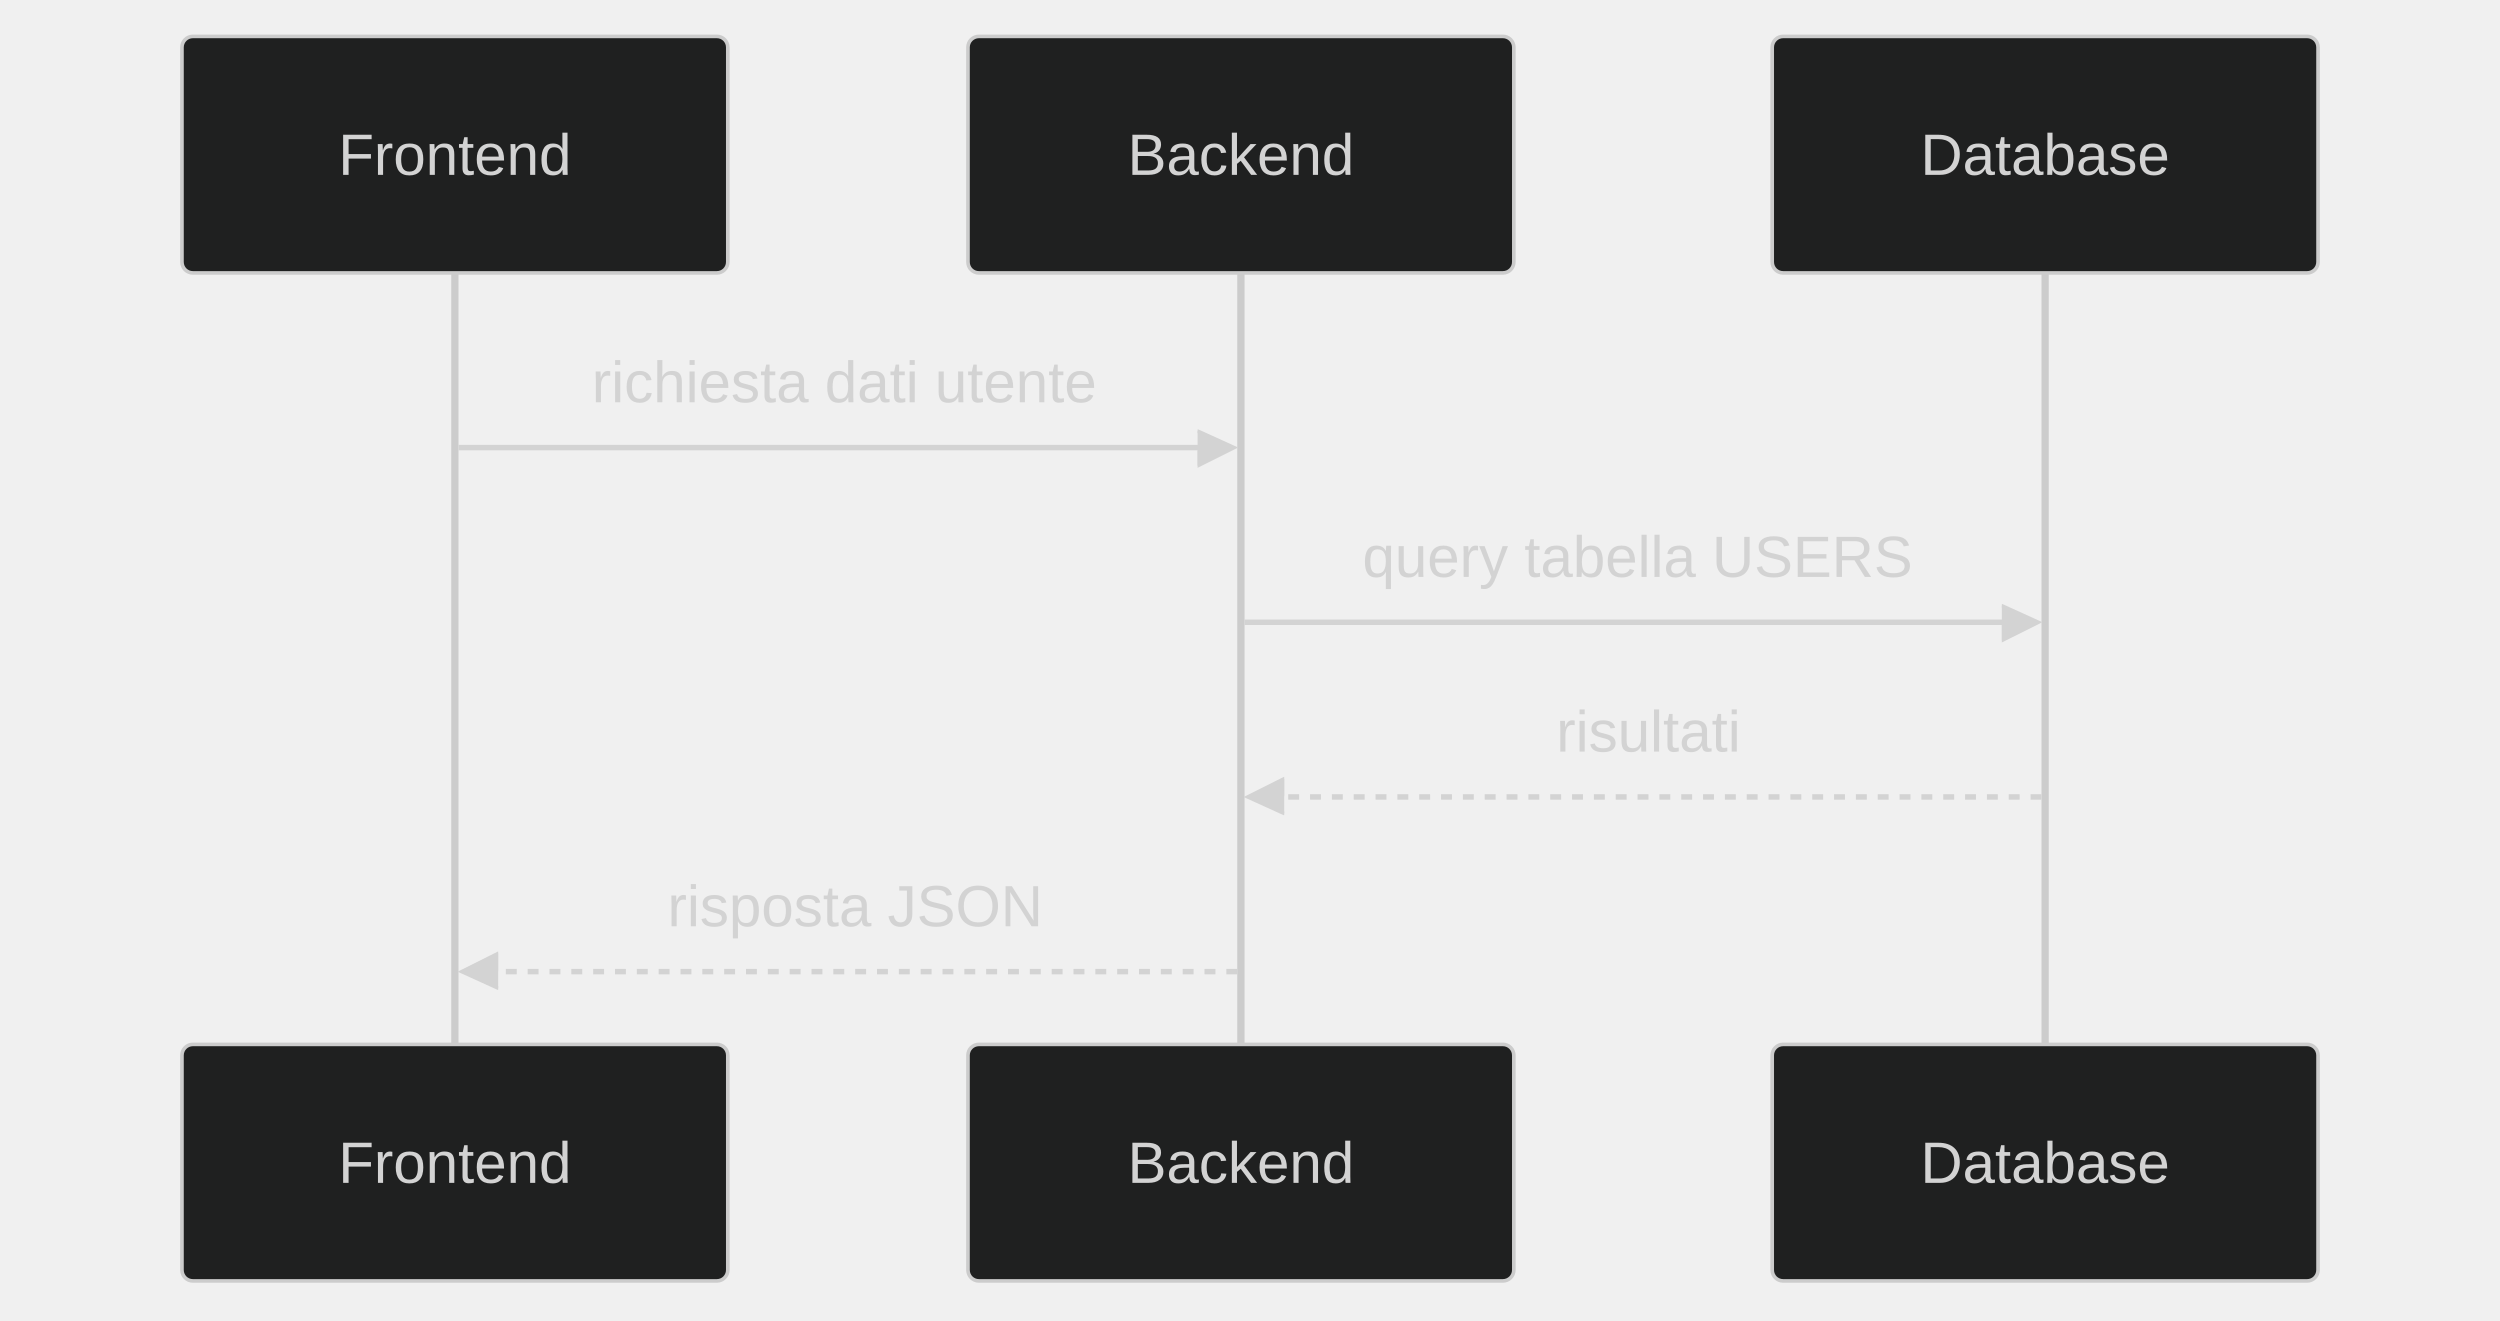
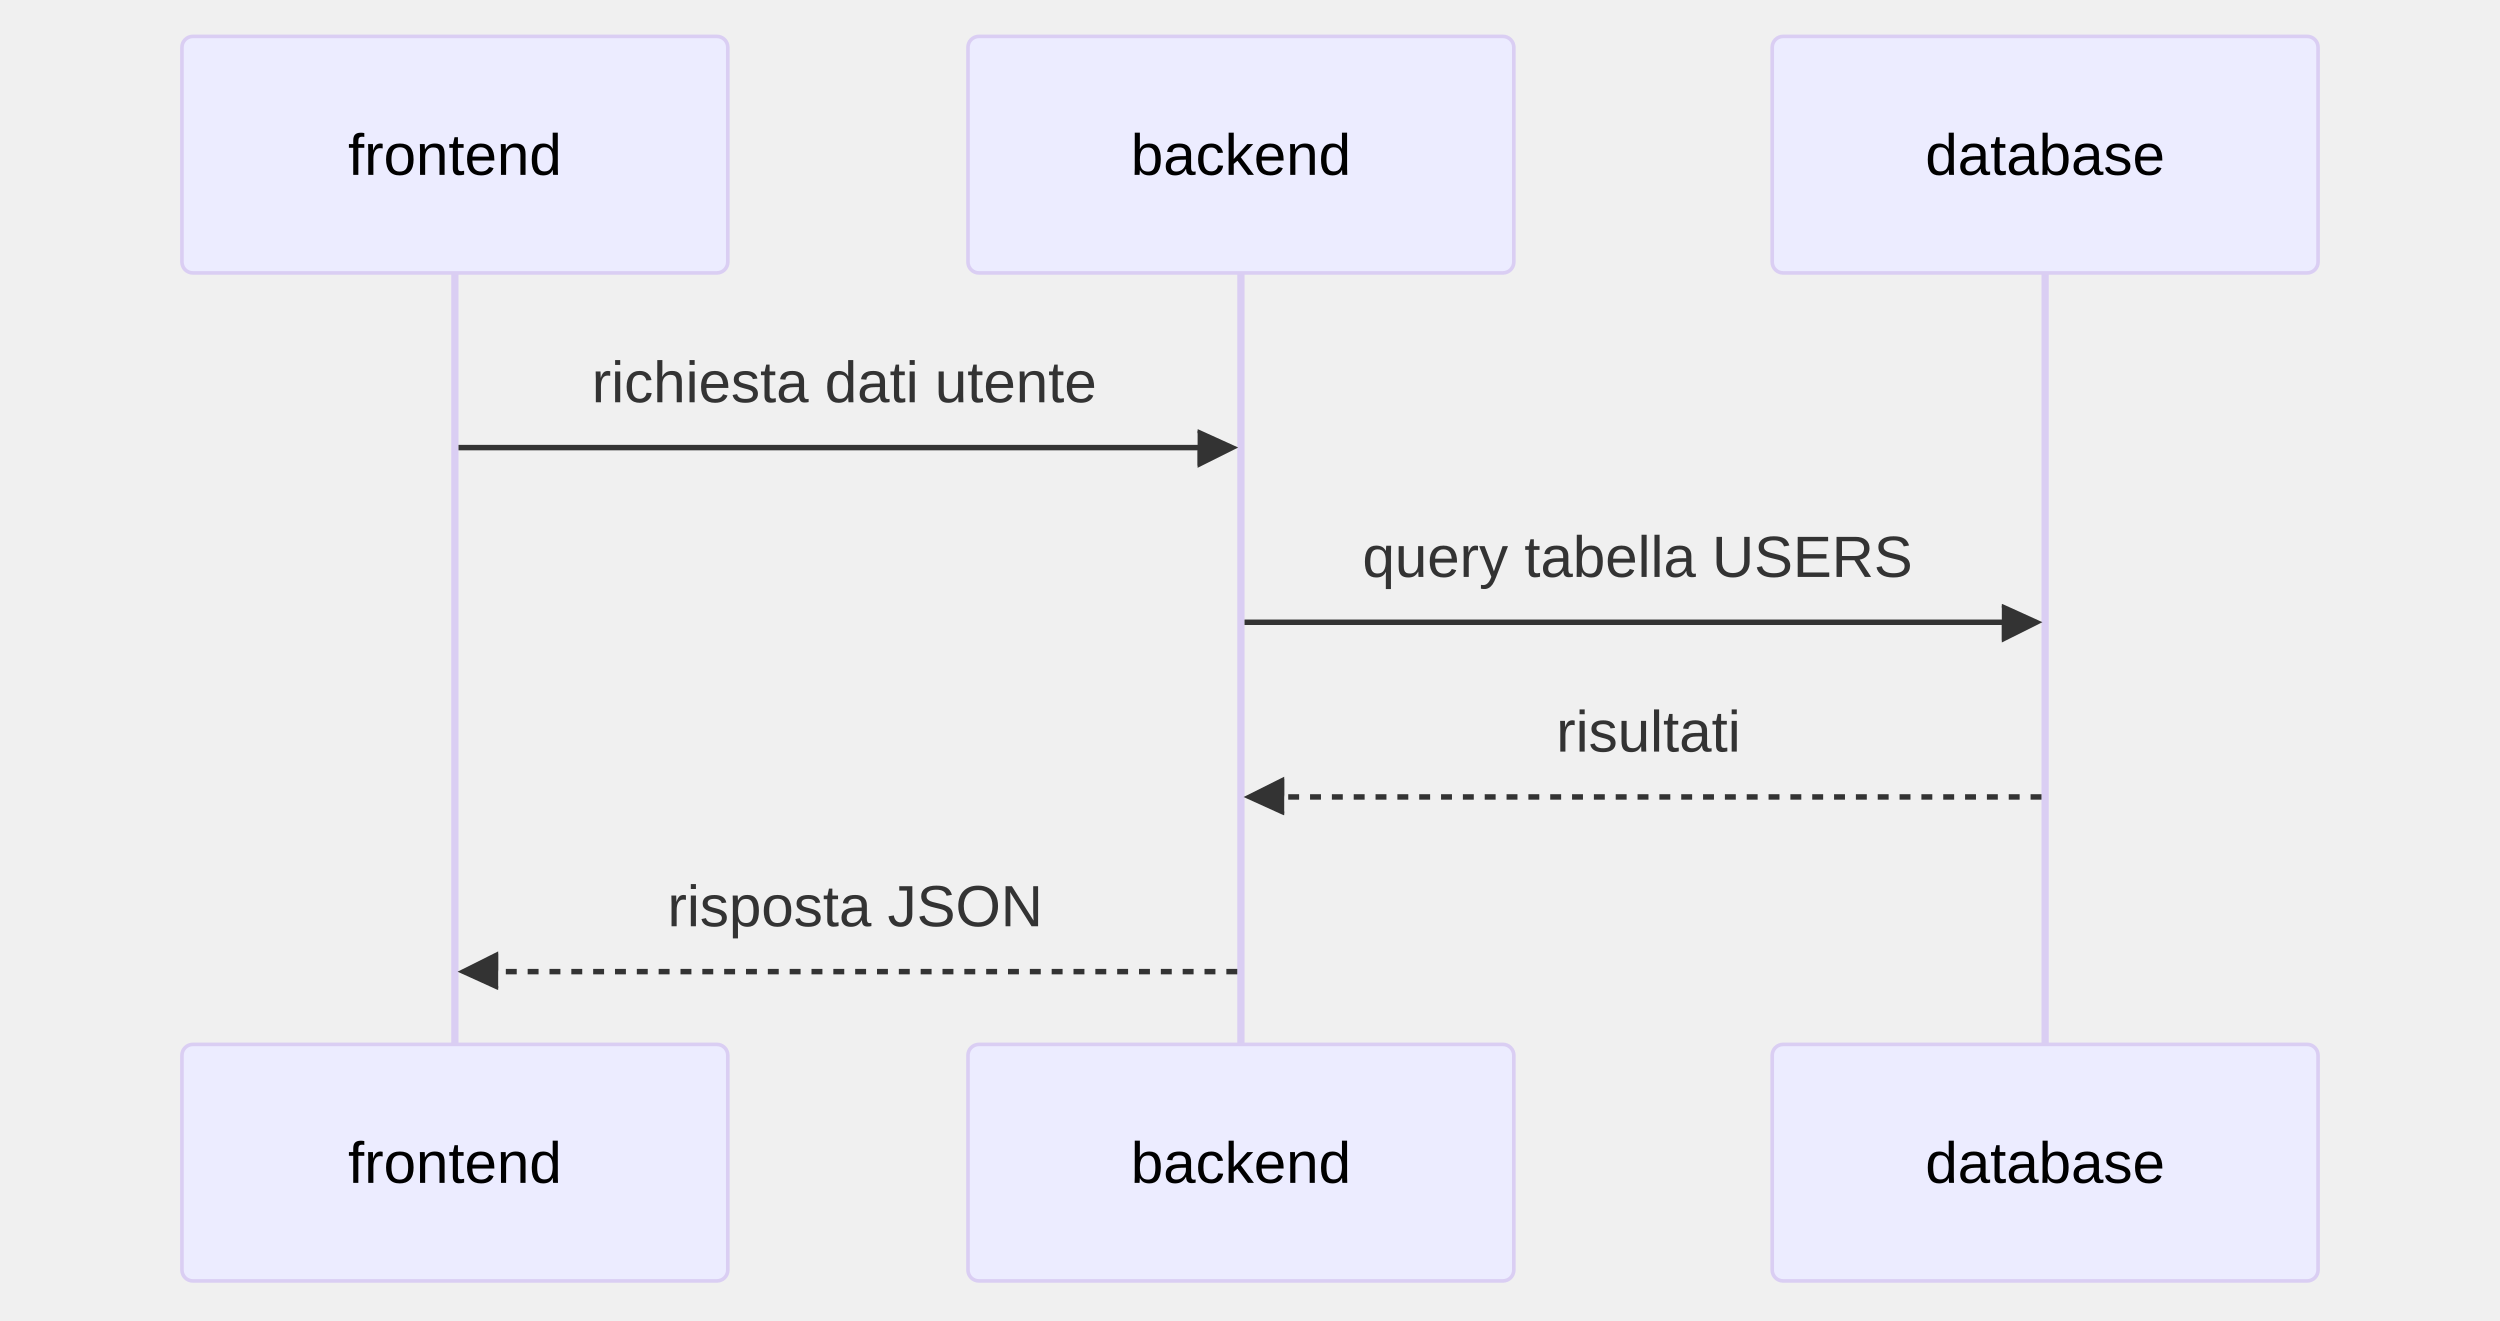
<svg xmlns="http://www.w3.org/2000/svg" aria-roledescription="sequence" role="graphics-document document" viewBox="-50 -10 687 363" style="max-width: 100%;" width="100%" id="graph-div" height="100%">
  <g>
-     <rect class="actor actor-bottom" ry="3" rx="3" name="Database" height="65" width="150" stroke="#666" fill="#eaeaea" y="277" x="437" />
+     <rect class="actor actor-bottom" ry="3" rx="3" name="database" height="65" width="150" stroke="#666" fill="#eaeaea" y="277" x="437" />
    <text class="actor actor-box" alignment-baseline="central" dominant-baseline="central" style="text-anchor: middle; font-size: 16px; font-weight: 400;" y="309.5" x="512">
-       <tspan dy="0" x="512">Database</tspan>
+       <tspan dy="0" x="512">database</tspan>
    </text>
  </g>
  <g>
-     <rect class="actor actor-bottom" ry="3" rx="3" name="Backend" height="65" width="150" stroke="#666" fill="#eaeaea" y="277" x="216" />
+     <rect class="actor actor-bottom" ry="3" rx="3" name="backend" height="65" width="150" stroke="#666" fill="#eaeaea" y="277" x="216" />
    <text class="actor actor-box" alignment-baseline="central" dominant-baseline="central" style="text-anchor: middle; font-size: 16px; font-weight: 400;" y="309.5" x="291">
-       <tspan dy="0" x="291">Backend</tspan>
+       <tspan dy="0" x="291">backend</tspan>
    </text>
  </g>
  <g>
-     <rect class="actor actor-bottom" ry="3" rx="3" name="Frontend" height="65" width="150" stroke="#666" fill="#eaeaea" y="277" x="0" />
+     <rect class="actor actor-bottom" ry="3" rx="3" name="frontend" height="65" width="150" stroke="#666" fill="#eaeaea" y="277" x="0" />
    <text class="actor actor-box" alignment-baseline="central" dominant-baseline="central" style="text-anchor: middle; font-size: 16px; font-weight: 400;" y="309.5" x="75">
-       <tspan dy="0" x="75">Frontend</tspan>
+       <tspan dy="0" x="75">frontend</tspan>
    </text>
  </g>
  <g>
-     <line name="Database" stroke="#999" stroke-width="0.5px" class="actor-line 200" y2="277" x2="512" y1="65" x1="512" id="actor71" />
-     <g id="root-71">
-       <rect class="actor actor-top" ry="3" rx="3" name="Database" height="65" width="150" stroke="#666" fill="#eaeaea" y="0" x="437" />
+     <line name="database" stroke="#999" stroke-width="0.5px" class="actor-line 200" y2="277" x2="512" y1="65" x1="512" id="actor175" />
+     <g id="root-175">
+       <rect class="actor actor-top" ry="3" rx="3" name="database" height="65" width="150" stroke="#666" fill="#eaeaea" y="0" x="437" />
      <text class="actor actor-box" alignment-baseline="central" dominant-baseline="central" style="text-anchor: middle; font-size: 16px; font-weight: 400;" y="32.5" x="512">
-         <tspan dy="0" x="512">Database</tspan>
+         <tspan dy="0" x="512">database</tspan>
      </text>
    </g>
  </g>
  <g>
-     <line name="Backend" stroke="#999" stroke-width="0.5px" class="actor-line 200" y2="277" x2="291" y1="65" x1="291" id="actor70" />
-     <g id="root-70">
-       <rect class="actor actor-top" ry="3" rx="3" name="Backend" height="65" width="150" stroke="#666" fill="#eaeaea" y="0" x="216" />
+     <line name="backend" stroke="#999" stroke-width="0.5px" class="actor-line 200" y2="277" x2="291" y1="65" x1="291" id="actor174" />
+     <g id="root-174">
+       <rect class="actor actor-top" ry="3" rx="3" name="backend" height="65" width="150" stroke="#666" fill="#eaeaea" y="0" x="216" />
      <text class="actor actor-box" alignment-baseline="central" dominant-baseline="central" style="text-anchor: middle; font-size: 16px; font-weight: 400;" y="32.5" x="291">
-         <tspan dy="0" x="291">Backend</tspan>
+         <tspan dy="0" x="291">backend</tspan>
      </text>
    </g>
  </g>
  <g>
-     <line name="Frontend" stroke="#999" stroke-width="0.5px" class="actor-line 200" y2="277" x2="75" y1="65" x1="75" id="actor69" />
-     <g id="root-69">
-       <rect class="actor actor-top" ry="3" rx="3" name="Frontend" height="65" width="150" stroke="#666" fill="#eaeaea" y="0" x="0" />
+     <line name="frontend" stroke="#999" stroke-width="0.5px" class="actor-line 200" y2="277" x2="75" y1="65" x1="75" id="actor173" />
+     <g id="root-173">
+       <rect class="actor actor-top" ry="3" rx="3" name="frontend" height="65" width="150" stroke="#666" fill="#eaeaea" y="0" x="0" />
      <text class="actor actor-box" alignment-baseline="central" dominant-baseline="central" style="text-anchor: middle; font-size: 16px; font-weight: 400;" y="32.5" x="75">
-         <tspan dy="0" x="75">Frontend</tspan>
+         <tspan dy="0" x="75">frontend</tspan>
      </text>
    </g>
  </g>
-   <style>#graph-div{font-family:"trebuchet ms",verdana,arial,sans-serif;font-size:16px;fill:#ccc;}#graph-div .error-icon{fill:#a44141;}#graph-div .error-text{fill:#ddd;stroke:#ddd;}#graph-div .edge-thickness-normal{stroke-width:1px;}#graph-div .edge-thickness-thick{stroke-width:3.5px;}#graph-div .edge-pattern-solid{stroke-dasharray:0;}#graph-div .edge-thickness-invisible{stroke-width:0;fill:none;}#graph-div .edge-pattern-dashed{stroke-dasharray:3;}#graph-div .edge-pattern-dotted{stroke-dasharray:2;}#graph-div .marker{fill:lightgrey;stroke:lightgrey;}#graph-div .marker.cross{stroke:lightgrey;}#graph-div svg{font-family:"trebuchet ms",verdana,arial,sans-serif;font-size:16px;}#graph-div p{margin:0;}#graph-div .actor{stroke:#ccc;fill:#1f2020;}#graph-div text.actor&gt;tspan{fill:lightgrey;stroke:none;}#graph-div .actor-line{stroke:#ccc;}#graph-div .messageLine0{stroke-width:1.5;stroke-dasharray:none;stroke:lightgrey;}#graph-div .messageLine1{stroke-width:1.5;stroke-dasharray:2,2;stroke:lightgrey;}#graph-div #arrowhead path{fill:lightgrey;stroke:lightgrey;}#graph-div .sequenceNumber{fill:black;}#graph-div #sequencenumber{fill:lightgrey;}#graph-div #crosshead path{fill:lightgrey;stroke:lightgrey;}#graph-div .messageText{fill:lightgrey;stroke:none;}#graph-div .labelBox{stroke:#ccc;fill:#1f2020;}#graph-div .labelText,#graph-div .labelText&gt;tspan{fill:lightgrey;stroke:none;}#graph-div .loopText,#graph-div .loopText&gt;tspan{fill:lightgrey;stroke:none;}#graph-div .loopLine{stroke-width:2px;stroke-dasharray:2,2;stroke:#ccc;fill:#ccc;}#graph-div .note{stroke:hsl(180, 0%, 18.353%);fill:hsl(180, 1.587%, 28.353%);}#graph-div .noteText,#graph-div .noteText&gt;tspan{fill:rgb(183.848, 181.552, 181.552);stroke:none;}#graph-div .activation0{fill:hsl(180, 1.587%, 28.353%);stroke:#ccc;}#graph-div .activation1{fill:hsl(180, 1.587%, 28.353%);stroke:#ccc;}#graph-div .activation2{fill:hsl(180, 1.587%, 28.353%);stroke:#ccc;}#graph-div .actorPopupMenu{position:absolute;}#graph-div .actorPopupMenuPanel{position:absolute;fill:#1f2020;box-shadow:0px 8px 16px 0px rgba(0,0,0,0.2);filter:drop-shadow(3px 5px 2px rgb(0 0 0 / 0.4));}#graph-div .actor-man line{stroke:#ccc;fill:#1f2020;}#graph-div .actor-man circle,#graph-div line{stroke:#ccc;fill:#1f2020;stroke-width:2px;}#graph-div :root{--mermaid-font-family:"trebuchet ms",verdana,arial,sans-serif;}</style>
+   <style>#graph-div{font-family:"trebuchet ms",verdana,arial,sans-serif;font-size:16px;fill:#333;}#graph-div .error-icon{fill:#552222;}#graph-div .error-text{fill:#552222;stroke:#552222;}#graph-div .edge-thickness-normal{stroke-width:1px;}#graph-div .edge-thickness-thick{stroke-width:3.5px;}#graph-div .edge-pattern-solid{stroke-dasharray:0;}#graph-div .edge-thickness-invisible{stroke-width:0;fill:none;}#graph-div .edge-pattern-dashed{stroke-dasharray:3;}#graph-div .edge-pattern-dotted{stroke-dasharray:2;}#graph-div .marker{fill:#333333;stroke:#333333;}#graph-div .marker.cross{stroke:#333333;}#graph-div svg{font-family:"trebuchet ms",verdana,arial,sans-serif;font-size:16px;}#graph-div p{margin:0;}#graph-div .actor{stroke:hsl(259.626, 59.777%, 87.902%);fill:#ECECFF;}#graph-div text.actor&gt;tspan{fill:black;stroke:none;}#graph-div .actor-line{stroke:hsl(259.626, 59.777%, 87.902%);}#graph-div .messageLine0{stroke-width:1.5;stroke-dasharray:none;stroke:#333;}#graph-div .messageLine1{stroke-width:1.5;stroke-dasharray:2,2;stroke:#333;}#graph-div #arrowhead path{fill:#333;stroke:#333;}#graph-div .sequenceNumber{fill:white;}#graph-div #sequencenumber{fill:#333;}#graph-div #crosshead path{fill:#333;stroke:#333;}#graph-div .messageText{fill:#333;stroke:none;}#graph-div .labelBox{stroke:hsl(259.626, 59.777%, 87.902%);fill:#ECECFF;}#graph-div .labelText,#graph-div .labelText&gt;tspan{fill:black;stroke:none;}#graph-div .loopText,#graph-div .loopText&gt;tspan{fill:black;stroke:none;}#graph-div .loopLine{stroke-width:2px;stroke-dasharray:2,2;stroke:hsl(259.626, 59.777%, 87.902%);fill:hsl(259.626, 59.777%, 87.902%);}#graph-div .note{stroke:#aaaa33;fill:#fff5ad;}#graph-div .noteText,#graph-div .noteText&gt;tspan{fill:black;stroke:none;}#graph-div .activation0{fill:#f4f4f4;stroke:#666;}#graph-div .activation1{fill:#f4f4f4;stroke:#666;}#graph-div .activation2{fill:#f4f4f4;stroke:#666;}#graph-div .actorPopupMenu{position:absolute;}#graph-div .actorPopupMenuPanel{position:absolute;fill:#ECECFF;box-shadow:0px 8px 16px 0px rgba(0,0,0,0.2);filter:drop-shadow(3px 5px 2px rgb(0 0 0 / 0.4));}#graph-div .actor-man line{stroke:hsl(259.626, 59.777%, 87.902%);fill:#ECECFF;}#graph-div .actor-man circle,#graph-div line{stroke:hsl(259.626, 59.777%, 87.902%);fill:#ECECFF;stroke-width:2px;}#graph-div :root{--mermaid-font-family:"trebuchet ms",verdana,arial,sans-serif;}</style>
  <g />
  <defs>
    <symbol height="24" width="24" id="computer">
      <path d="M2 2v13h20v-13h-20zm18 11h-16v-9h16v9zm-10.228 6l.466-1h3.524l.467 1h-4.457zm14.228 3h-24l2-6h2.104l-1.33 4h18.45l-1.297-4h2.073l2 6zm-5-10h-14v-7h14v7z" transform="scale(.5)" />
    </symbol>
  </defs>
  <defs>
    <symbol clip-rule="evenodd" fill-rule="evenodd" id="database">
      <path d="M12.258.001l.256.004.255.005.253.008.251.01.249.012.247.015.246.016.242.019.241.02.239.023.236.024.233.027.231.028.229.031.225.032.223.034.22.036.217.038.214.04.211.041.208.043.205.045.201.046.198.048.194.05.191.051.187.053.183.054.18.056.175.057.172.059.168.06.163.061.16.063.155.064.15.066.074.033.073.033.071.034.07.034.069.035.068.035.067.035.066.035.064.036.064.036.062.036.06.036.06.037.058.037.058.037.055.038.055.038.053.038.052.038.051.039.05.039.048.039.047.039.045.04.044.04.043.04.041.04.04.041.039.041.037.041.036.041.034.041.033.042.032.042.03.042.029.042.027.042.026.043.024.043.023.043.021.043.02.043.018.044.017.043.015.044.013.044.012.044.011.045.009.044.007.045.006.045.004.045.002.045.001.045v17l-.001.045-.002.045-.004.045-.006.045-.007.045-.009.044-.011.045-.012.044-.013.044-.015.044-.017.043-.018.044-.02.043-.021.043-.023.043-.024.043-.026.043-.027.042-.029.042-.03.042-.032.042-.033.042-.034.041-.036.041-.037.041-.039.041-.04.041-.041.04-.043.04-.044.04-.045.04-.047.039-.048.039-.05.039-.051.039-.052.038-.053.038-.055.038-.055.038-.058.037-.058.037-.06.037-.06.036-.062.036-.064.036-.064.036-.066.035-.067.035-.068.035-.069.035-.07.034-.071.034-.073.033-.074.033-.15.066-.155.064-.16.063-.163.061-.168.06-.172.059-.175.057-.18.056-.183.054-.187.053-.191.051-.194.05-.198.048-.201.046-.205.045-.208.043-.211.041-.214.04-.217.038-.22.036-.223.034-.225.032-.229.031-.231.028-.233.027-.236.024-.239.023-.241.02-.242.019-.246.016-.247.015-.249.012-.251.01-.253.008-.255.005-.256.004-.258.001-.258-.001-.256-.004-.255-.005-.253-.008-.251-.01-.249-.012-.247-.015-.245-.016-.243-.019-.241-.02-.238-.023-.236-.024-.234-.027-.231-.028-.228-.031-.226-.032-.223-.034-.22-.036-.217-.038-.214-.04-.211-.041-.208-.043-.204-.045-.201-.046-.198-.048-.195-.05-.19-.051-.187-.053-.184-.054-.179-.056-.176-.057-.172-.059-.167-.06-.164-.061-.159-.063-.155-.064-.151-.066-.074-.033-.072-.033-.072-.034-.07-.034-.069-.035-.068-.035-.067-.035-.066-.035-.064-.036-.063-.036-.062-.036-.061-.036-.06-.037-.058-.037-.057-.037-.056-.038-.055-.038-.053-.038-.052-.038-.051-.039-.049-.039-.049-.039-.046-.039-.046-.04-.044-.04-.043-.04-.041-.04-.04-.041-.039-.041-.037-.041-.036-.041-.034-.041-.033-.042-.032-.042-.03-.042-.029-.042-.027-.042-.026-.043-.024-.043-.023-.043-.021-.043-.02-.043-.018-.044-.017-.043-.015-.044-.013-.044-.012-.044-.011-.045-.009-.044-.007-.045-.006-.045-.004-.045-.002-.045-.001-.045v-17l.001-.045.002-.045.004-.045.006-.045.007-.045.009-.044.011-.045.012-.044.013-.044.015-.044.017-.043.018-.044.02-.043.021-.043.023-.043.024-.043.026-.043.027-.042.029-.042.03-.042.032-.042.033-.042.034-.041.036-.041.037-.041.039-.041.04-.041.041-.04.043-.04.044-.04.046-.04.046-.039.049-.039.049-.039.051-.039.052-.038.053-.038.055-.038.056-.038.057-.037.058-.037.06-.037.061-.036.062-.036.063-.036.064-.036.066-.035.067-.035.068-.035.069-.035.07-.034.072-.034.072-.033.074-.033.151-.066.155-.064.159-.063.164-.061.167-.06.172-.059.176-.057.179-.056.184-.054.187-.053.19-.051.195-.05.198-.048.201-.046.204-.045.208-.043.211-.041.214-.04.217-.038.22-.036.223-.034.226-.032.228-.031.231-.028.234-.027.236-.024.238-.023.241-.02.243-.019.245-.016.247-.015.249-.012.251-.01.253-.008.255-.005.256-.004.258-.001.258.001zm-9.258 20.499v.01l.001.021.003.021.004.022.005.021.006.022.007.022.009.023.01.022.011.023.012.023.013.023.015.023.016.024.017.023.018.024.019.024.021.024.022.025.023.024.024.025.052.049.056.05.061.051.066.051.07.051.075.051.079.052.084.052.088.052.092.052.097.052.102.051.105.052.11.052.114.051.119.051.123.051.127.05.131.05.135.05.139.048.144.049.147.047.152.047.155.047.16.045.163.045.167.043.171.043.176.041.178.041.183.039.187.039.19.037.194.035.197.035.202.033.204.031.209.03.212.029.216.027.219.025.222.024.226.021.23.02.233.018.236.016.24.015.243.012.246.01.249.008.253.005.256.004.259.001.26-.001.257-.004.254-.005.25-.008.247-.011.244-.012.241-.014.237-.016.233-.018.231-.021.226-.021.224-.024.22-.026.216-.027.212-.028.21-.031.205-.031.202-.034.198-.034.194-.036.191-.037.187-.039.183-.04.179-.04.175-.042.172-.043.168-.044.163-.045.16-.046.155-.046.152-.047.148-.048.143-.049.139-.049.136-.05.131-.05.126-.05.123-.051.118-.052.114-.051.11-.052.106-.052.101-.052.096-.052.092-.052.088-.053.083-.051.079-.052.074-.052.07-.051.065-.051.06-.051.056-.05.051-.05.023-.024.023-.025.021-.024.02-.024.019-.024.018-.024.017-.024.015-.023.014-.024.013-.023.012-.023.01-.023.01-.022.008-.022.006-.022.006-.022.004-.022.004-.021.001-.021.001-.021v-4.127l-.077.055-.08.053-.083.054-.085.053-.087.052-.09.052-.093.051-.095.05-.097.05-.1.049-.102.049-.105.048-.106.047-.109.047-.111.046-.114.045-.115.045-.118.044-.12.043-.122.042-.124.042-.126.041-.128.04-.13.04-.132.038-.134.038-.135.037-.138.037-.139.035-.142.035-.143.034-.144.033-.147.032-.148.031-.15.03-.151.03-.153.029-.154.027-.156.027-.158.026-.159.025-.161.024-.162.023-.163.022-.165.021-.166.02-.167.019-.169.018-.169.017-.171.016-.173.015-.173.014-.175.013-.175.012-.177.011-.178.01-.179.008-.179.008-.181.006-.182.005-.182.004-.184.003-.184.002h-.37l-.184-.002-.184-.003-.182-.004-.182-.005-.181-.006-.179-.008-.179-.008-.178-.01-.176-.011-.176-.012-.175-.013-.173-.014-.172-.015-.171-.016-.17-.017-.169-.018-.167-.019-.166-.02-.165-.021-.163-.022-.162-.023-.161-.024-.159-.025-.157-.026-.156-.027-.155-.027-.153-.029-.151-.03-.15-.03-.148-.031-.146-.032-.145-.033-.143-.034-.141-.035-.14-.035-.137-.037-.136-.037-.134-.038-.132-.038-.13-.04-.128-.04-.126-.041-.124-.042-.122-.042-.12-.044-.117-.043-.116-.045-.113-.045-.112-.046-.109-.047-.106-.047-.105-.048-.102-.049-.1-.049-.097-.05-.095-.05-.093-.052-.09-.051-.087-.052-.085-.053-.083-.054-.08-.054-.077-.054v4.127zm0-5.654v.011l.001.021.003.021.004.021.005.022.006.022.007.022.009.022.01.022.011.023.012.023.013.023.015.024.016.023.017.024.018.024.019.024.021.024.022.024.023.025.024.024.052.05.056.05.061.05.066.051.07.051.075.052.079.051.084.052.088.052.092.052.097.052.102.052.105.052.11.051.114.051.119.052.123.05.127.051.131.05.135.049.139.049.144.048.147.048.152.047.155.046.16.045.163.045.167.044.171.042.176.042.178.04.183.04.187.038.19.037.194.036.197.034.202.033.204.032.209.03.212.028.216.027.219.025.222.024.226.022.23.02.233.018.236.016.24.014.243.012.246.01.249.008.253.006.256.003.259.001.26-.001.257-.003.254-.006.25-.008.247-.01.244-.012.241-.015.237-.016.233-.018.231-.02.226-.022.224-.024.22-.025.216-.027.212-.029.21-.03.205-.032.202-.033.198-.035.194-.036.191-.037.187-.039.183-.039.179-.041.175-.042.172-.043.168-.044.163-.045.16-.045.155-.047.152-.047.148-.048.143-.048.139-.05.136-.049.131-.05.126-.051.123-.051.118-.051.114-.052.11-.052.106-.052.101-.052.096-.052.092-.052.088-.052.083-.052.079-.052.074-.051.07-.052.065-.051.06-.05.056-.051.051-.049.023-.025.023-.024.021-.025.02-.024.019-.024.018-.024.017-.024.015-.023.014-.023.013-.024.012-.022.01-.023.01-.023.008-.022.006-.022.006-.022.004-.021.004-.022.001-.021.001-.021v-4.139l-.077.054-.08.054-.083.054-.085.052-.087.053-.09.051-.093.051-.095.051-.097.05-.1.049-.102.049-.105.048-.106.047-.109.047-.111.046-.114.045-.115.044-.118.044-.12.044-.122.042-.124.042-.126.041-.128.04-.13.039-.132.039-.134.038-.135.037-.138.036-.139.036-.142.035-.143.033-.144.033-.147.033-.148.031-.15.03-.151.03-.153.028-.154.028-.156.027-.158.026-.159.025-.161.024-.162.023-.163.022-.165.021-.166.02-.167.019-.169.018-.169.017-.171.016-.173.015-.173.014-.175.013-.175.012-.177.011-.178.009-.179.009-.179.007-.181.007-.182.005-.182.004-.184.003-.184.002h-.37l-.184-.002-.184-.003-.182-.004-.182-.005-.181-.007-.179-.007-.179-.009-.178-.009-.176-.011-.176-.012-.175-.013-.173-.014-.172-.015-.171-.016-.17-.017-.169-.018-.167-.019-.166-.02-.165-.021-.163-.022-.162-.023-.161-.024-.159-.025-.157-.026-.156-.027-.155-.028-.153-.028-.151-.03-.15-.03-.148-.031-.146-.033-.145-.033-.143-.033-.141-.035-.14-.036-.137-.036-.136-.037-.134-.038-.132-.039-.13-.039-.128-.04-.126-.041-.124-.042-.122-.043-.12-.043-.117-.044-.116-.044-.113-.046-.112-.046-.109-.046-.106-.047-.105-.048-.102-.049-.1-.049-.097-.05-.095-.051-.093-.051-.09-.051-.087-.053-.085-.052-.083-.054-.08-.054-.077-.054v4.139zm0-5.666v.011l.001.02.003.022.004.021.005.022.006.021.007.022.009.023.01.022.011.023.012.023.013.023.015.023.016.024.017.024.018.023.019.024.021.025.022.024.023.024.024.025.052.05.056.05.061.05.066.051.07.051.075.052.079.051.084.052.088.052.092.052.097.052.102.052.105.051.11.052.114.051.119.051.123.051.127.05.131.05.135.05.139.049.144.048.147.048.152.047.155.046.16.045.163.045.167.043.171.043.176.042.178.04.183.04.187.038.19.037.194.036.197.034.202.033.204.032.209.03.212.028.216.027.219.025.222.024.226.021.23.02.233.018.236.017.24.014.243.012.246.01.249.008.253.006.256.003.259.001.26-.001.257-.003.254-.006.25-.008.247-.01.244-.013.241-.014.237-.016.233-.018.231-.02.226-.022.224-.024.22-.025.216-.027.212-.029.21-.03.205-.032.202-.033.198-.035.194-.036.191-.037.187-.039.183-.039.179-.041.175-.042.172-.043.168-.044.163-.045.16-.045.155-.047.152-.047.148-.048.143-.049.139-.049.136-.049.131-.051.126-.05.123-.051.118-.052.114-.051.11-.052.106-.052.101-.052.096-.052.092-.052.088-.052.083-.052.079-.052.074-.052.07-.051.065-.051.06-.051.056-.05.051-.049.023-.025.023-.025.021-.024.02-.024.019-.024.018-.024.017-.024.015-.023.014-.024.013-.023.012-.023.01-.022.01-.023.008-.022.006-.022.006-.022.004-.022.004-.021.001-.021.001-.021v-4.153l-.077.054-.08.054-.083.053-.085.053-.087.053-.09.051-.093.051-.095.051-.097.05-.1.049-.102.048-.105.048-.106.048-.109.046-.111.046-.114.046-.115.044-.118.044-.12.043-.122.043-.124.042-.126.041-.128.04-.13.039-.132.039-.134.038-.135.037-.138.036-.139.036-.142.034-.143.034-.144.033-.147.032-.148.032-.15.03-.151.03-.153.028-.154.028-.156.027-.158.026-.159.024-.161.024-.162.023-.163.023-.165.021-.166.02-.167.019-.169.018-.169.017-.171.016-.173.015-.173.014-.175.013-.175.012-.177.01-.178.01-.179.009-.179.007-.181.006-.182.006-.182.004-.184.003-.184.001-.185.001-.185-.001-.184-.001-.184-.003-.182-.004-.182-.006-.181-.006-.179-.007-.179-.009-.178-.01-.176-.01-.176-.012-.175-.013-.173-.014-.172-.015-.171-.016-.17-.017-.169-.018-.167-.019-.166-.02-.165-.021-.163-.023-.162-.023-.161-.024-.159-.024-.157-.026-.156-.027-.155-.028-.153-.028-.151-.03-.15-.03-.148-.032-.146-.032-.145-.033-.143-.034-.141-.034-.14-.036-.137-.036-.136-.037-.134-.038-.132-.039-.13-.039-.128-.041-.126-.041-.124-.041-.122-.043-.12-.043-.117-.044-.116-.044-.113-.046-.112-.046-.109-.046-.106-.048-.105-.048-.102-.048-.1-.05-.097-.049-.095-.051-.093-.051-.09-.052-.087-.052-.085-.053-.083-.053-.08-.054-.077-.054v4.153zm8.74-8.179l-.257.004-.254.005-.25.008-.247.011-.244.012-.241.014-.237.016-.233.018-.231.021-.226.022-.224.023-.22.026-.216.027-.212.028-.21.031-.205.032-.202.033-.198.034-.194.036-.191.038-.187.038-.183.04-.179.041-.175.042-.172.043-.168.043-.163.045-.16.046-.155.046-.152.048-.148.048-.143.048-.139.049-.136.05-.131.05-.126.051-.123.051-.118.051-.114.052-.11.052-.106.052-.101.052-.096.052-.092.052-.088.052-.083.052-.079.052-.074.051-.07.052-.065.051-.06.05-.056.05-.051.05-.023.025-.023.024-.021.024-.02.025-.019.024-.018.024-.017.023-.015.024-.014.023-.013.023-.012.023-.01.023-.01.022-.008.022-.006.023-.006.021-.004.022-.004.021-.001.021-.001.021.001.021.001.021.004.021.004.022.006.021.006.023.008.022.01.022.01.023.012.023.013.023.014.023.015.024.017.023.018.024.019.024.02.025.021.024.023.024.023.025.051.05.056.05.06.05.065.051.07.052.074.051.079.052.083.052.088.052.092.052.096.052.101.052.106.052.11.052.114.052.118.051.123.051.126.051.131.05.136.05.139.049.143.048.148.048.152.048.155.046.16.046.163.045.168.043.172.043.175.042.179.041.183.04.187.038.191.038.194.036.198.034.202.033.205.032.21.031.212.028.216.027.22.026.224.023.226.022.231.021.233.018.237.016.241.014.244.012.247.011.25.008.254.005.257.004.26.001.26-.001.257-.004.254-.005.25-.008.247-.011.244-.012.241-.014.237-.016.233-.018.231-.021.226-.022.224-.023.22-.026.216-.027.212-.028.21-.031.205-.032.202-.033.198-.034.194-.036.191-.038.187-.038.183-.04.179-.041.175-.042.172-.043.168-.043.163-.045.16-.046.155-.046.152-.048.148-.048.143-.048.139-.049.136-.05.131-.05.126-.051.123-.051.118-.051.114-.052.11-.052.106-.052.101-.052.096-.052.092-.052.088-.052.083-.052.079-.052.074-.051.07-.052.065-.051.06-.05.056-.05.051-.05.023-.025.023-.024.021-.024.02-.025.019-.024.018-.024.017-.023.015-.024.014-.023.013-.023.012-.023.01-.023.01-.022.008-.022.006-.023.006-.021.004-.022.004-.021.001-.021.001-.021-.001-.021-.001-.021-.004-.021-.004-.022-.006-.021-.006-.023-.008-.022-.01-.022-.01-.023-.012-.023-.013-.023-.014-.023-.015-.024-.017-.023-.018-.024-.019-.024-.02-.025-.021-.024-.023-.024-.023-.025-.051-.05-.056-.05-.06-.05-.065-.051-.07-.052-.074-.051-.079-.052-.083-.052-.088-.052-.092-.052-.096-.052-.101-.052-.106-.052-.11-.052-.114-.052-.118-.051-.123-.051-.126-.051-.131-.05-.136-.05-.139-.049-.143-.048-.148-.048-.152-.048-.155-.046-.16-.046-.163-.045-.168-.043-.172-.043-.175-.042-.179-.041-.183-.04-.187-.038-.191-.038-.194-.036-.198-.034-.202-.033-.205-.032-.21-.031-.212-.028-.216-.027-.22-.026-.224-.023-.226-.022-.231-.021-.233-.018-.237-.016-.241-.014-.244-.012-.247-.011-.25-.008-.254-.005-.257-.004-.26-.001-.26.001z" transform="scale(.5)" />
    </symbol>
  </defs>
  <defs>
    <symbol height="24" width="24" id="clock">
      <path d="M12 2c5.514 0 10 4.486 10 10s-4.486 10-10 10-10-4.486-10-10 4.486-10 10-10zm0-2c-6.627 0-12 5.373-12 12s5.373 12 12 12 12-5.373 12-12-5.373-12-12-12zm5.848 12.459c.202.038.202.333.001.372-1.907.361-6.045 1.111-6.547 1.111-.719 0-1.301-.582-1.301-1.301 0-.512.77-5.447 1.125-7.445.034-.192.312-.181.343.014l.985 6.238 5.394 1.011z" transform="scale(.5)" />
    </symbol>
  </defs>
  <defs>
    <marker orient="auto-start-reverse" markerHeight="12" markerWidth="12" markerUnits="userSpaceOnUse" refY="5" refX="7.9" id="arrowhead">
      <path d="M -1 0 L 10 5 L 0 10 z" />
    </marker>
  </defs>
  <defs>
    <marker refY="4.5" refX="4" orient="auto" markerHeight="8" markerWidth="15" id="crosshead">
      <path d="M 1,2 L 6,7 M 6,2 L 1,7" stroke-width="1pt" style="stroke-dasharray: 0px, 0px;" stroke="#000000" fill="none" />
    </marker>
  </defs>
  <defs>
    <marker orient="auto" markerHeight="28" markerWidth="20" refY="7" refX="15.5" id="filled-head">
      <path d="M 18,7 L9,13 L14,7 L9,1 Z" />
    </marker>
  </defs>
  <defs>
    <marker orient="auto" markerHeight="40" markerWidth="60" refY="15" refX="15" id="sequencenumber">
      <circle r="6" cy="15" cx="15" />
    </marker>
  </defs>
  <text dy="1em" class="messageText" style="font-size: 16px; font-weight: 400;" alignment-baseline="middle" dominant-baseline="middle" text-anchor="middle" y="80" x="182">richiesta dati utente</text>
  <line marker-end="url(#arrowhead)" style="fill: none;" stroke="none" stroke-width="2" class="messageLine0" y2="113" x2="287" y1="113" x1="76" />
  <text dy="1em" class="messageText" style="font-size: 16px; font-weight: 400;" alignment-baseline="middle" dominant-baseline="middle" text-anchor="middle" y="128" x="400">query tabella USERS</text>
  <line marker-end="url(#arrowhead)" style="fill: none;" stroke="none" stroke-width="2" class="messageLine0" y2="161" x2="508" y1="161" x1="292" />
  <text dy="1em" class="messageText" style="font-size: 16px; font-weight: 400;" alignment-baseline="middle" dominant-baseline="middle" text-anchor="middle" y="176" x="403">risultati</text>
  <line marker-end="url(#arrowhead)" stroke="none" stroke-width="2" class="messageLine1" style="stroke-dasharray: 3px, 3px; fill: none;" y2="209" x2="295" y1="209" x1="511" />
  <text dy="1em" class="messageText" style="font-size: 16px; font-weight: 400;" alignment-baseline="middle" dominant-baseline="middle" text-anchor="middle" y="224" x="185">risposta JSON</text>
  <line marker-end="url(#arrowhead)" stroke="none" stroke-width="2" class="messageLine1" style="stroke-dasharray: 3px, 3px; fill: none;" y2="257" x2="79" y1="257" x1="290" />
</svg>
